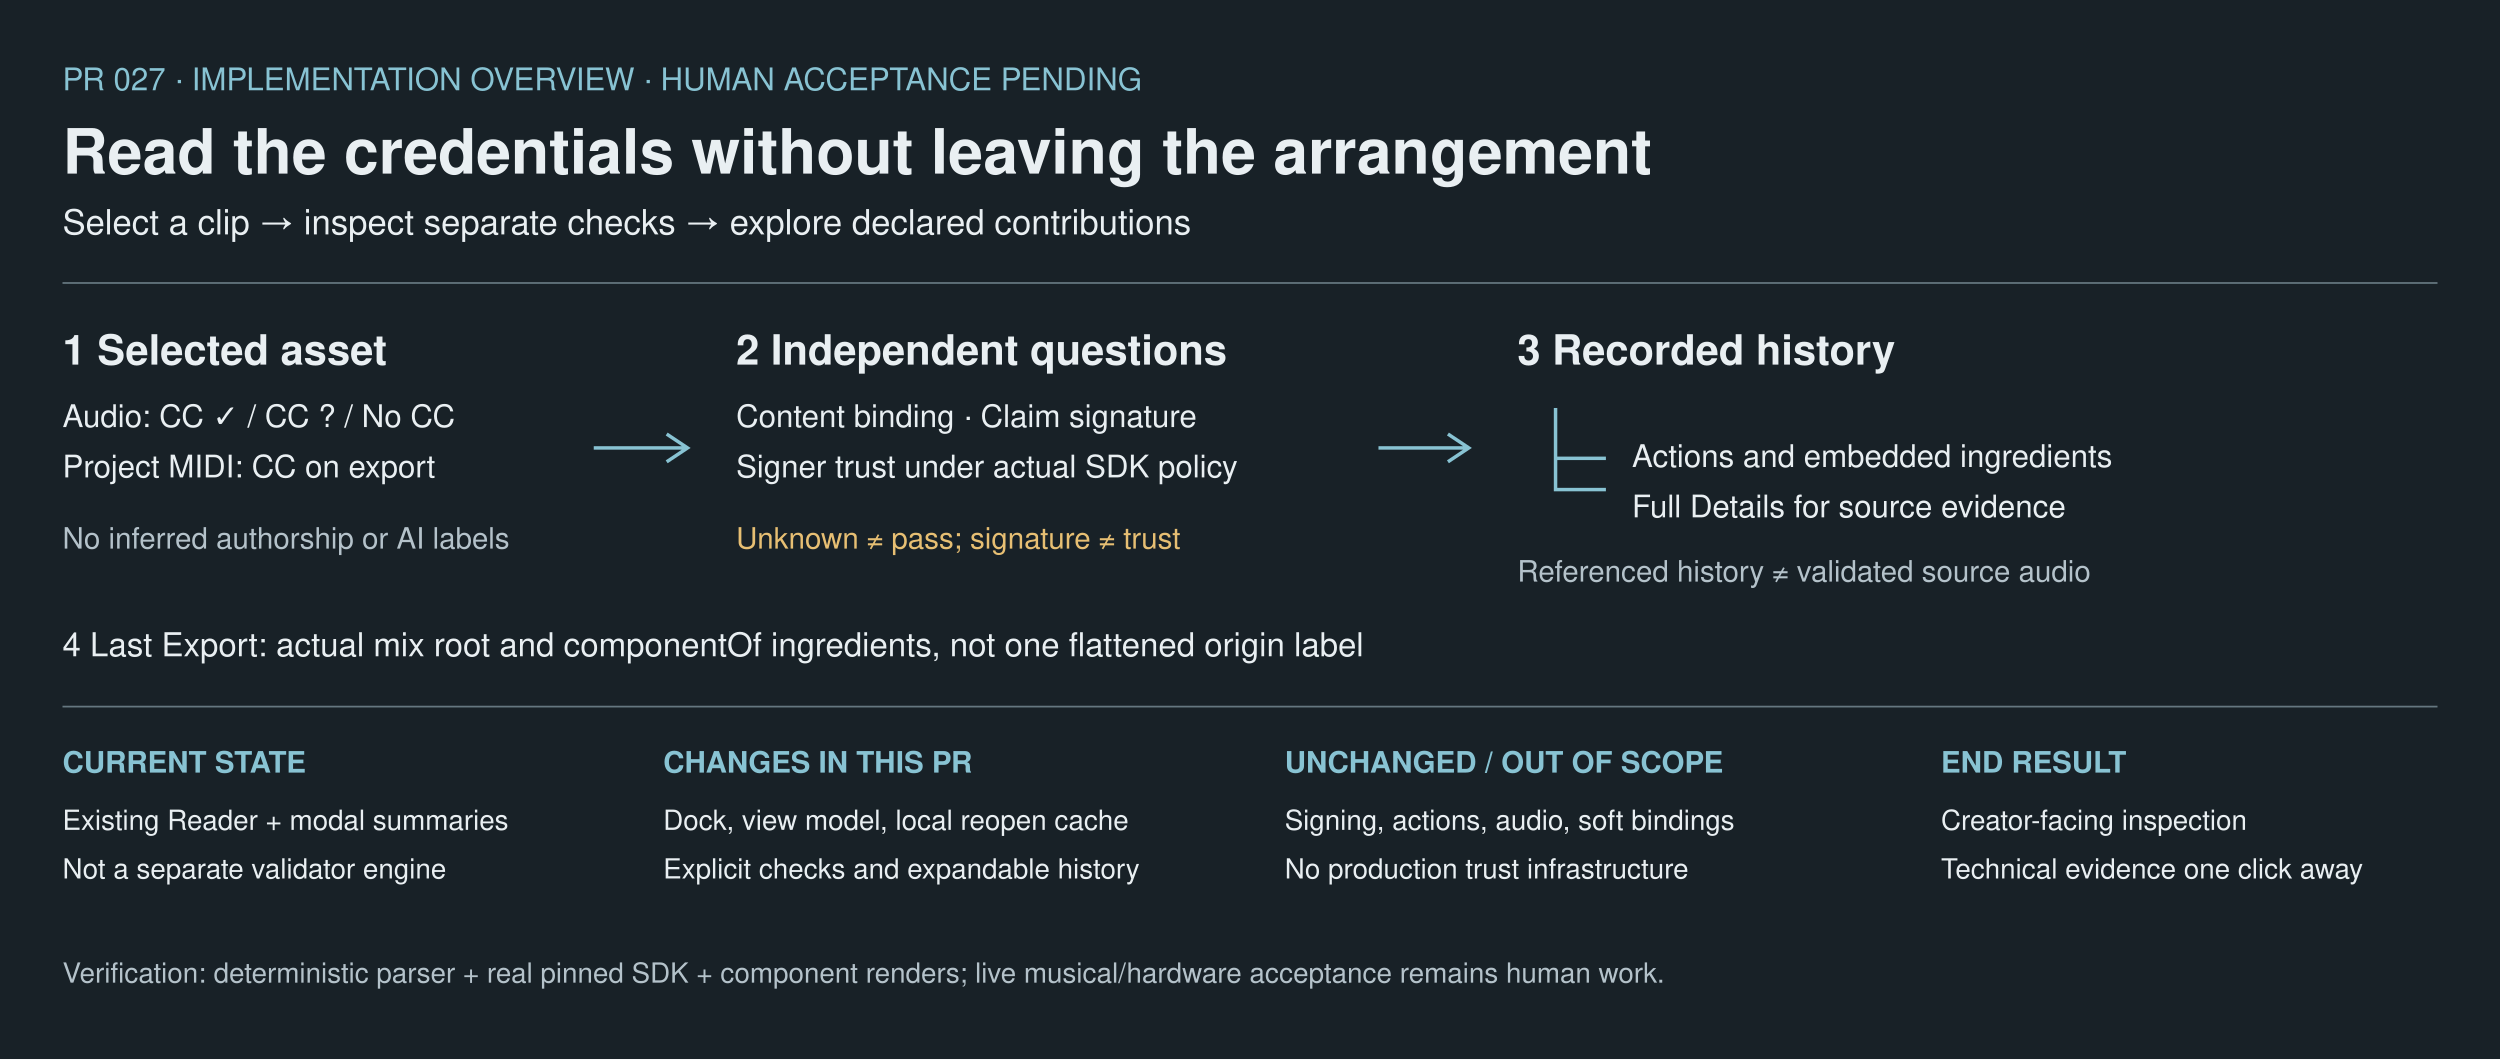
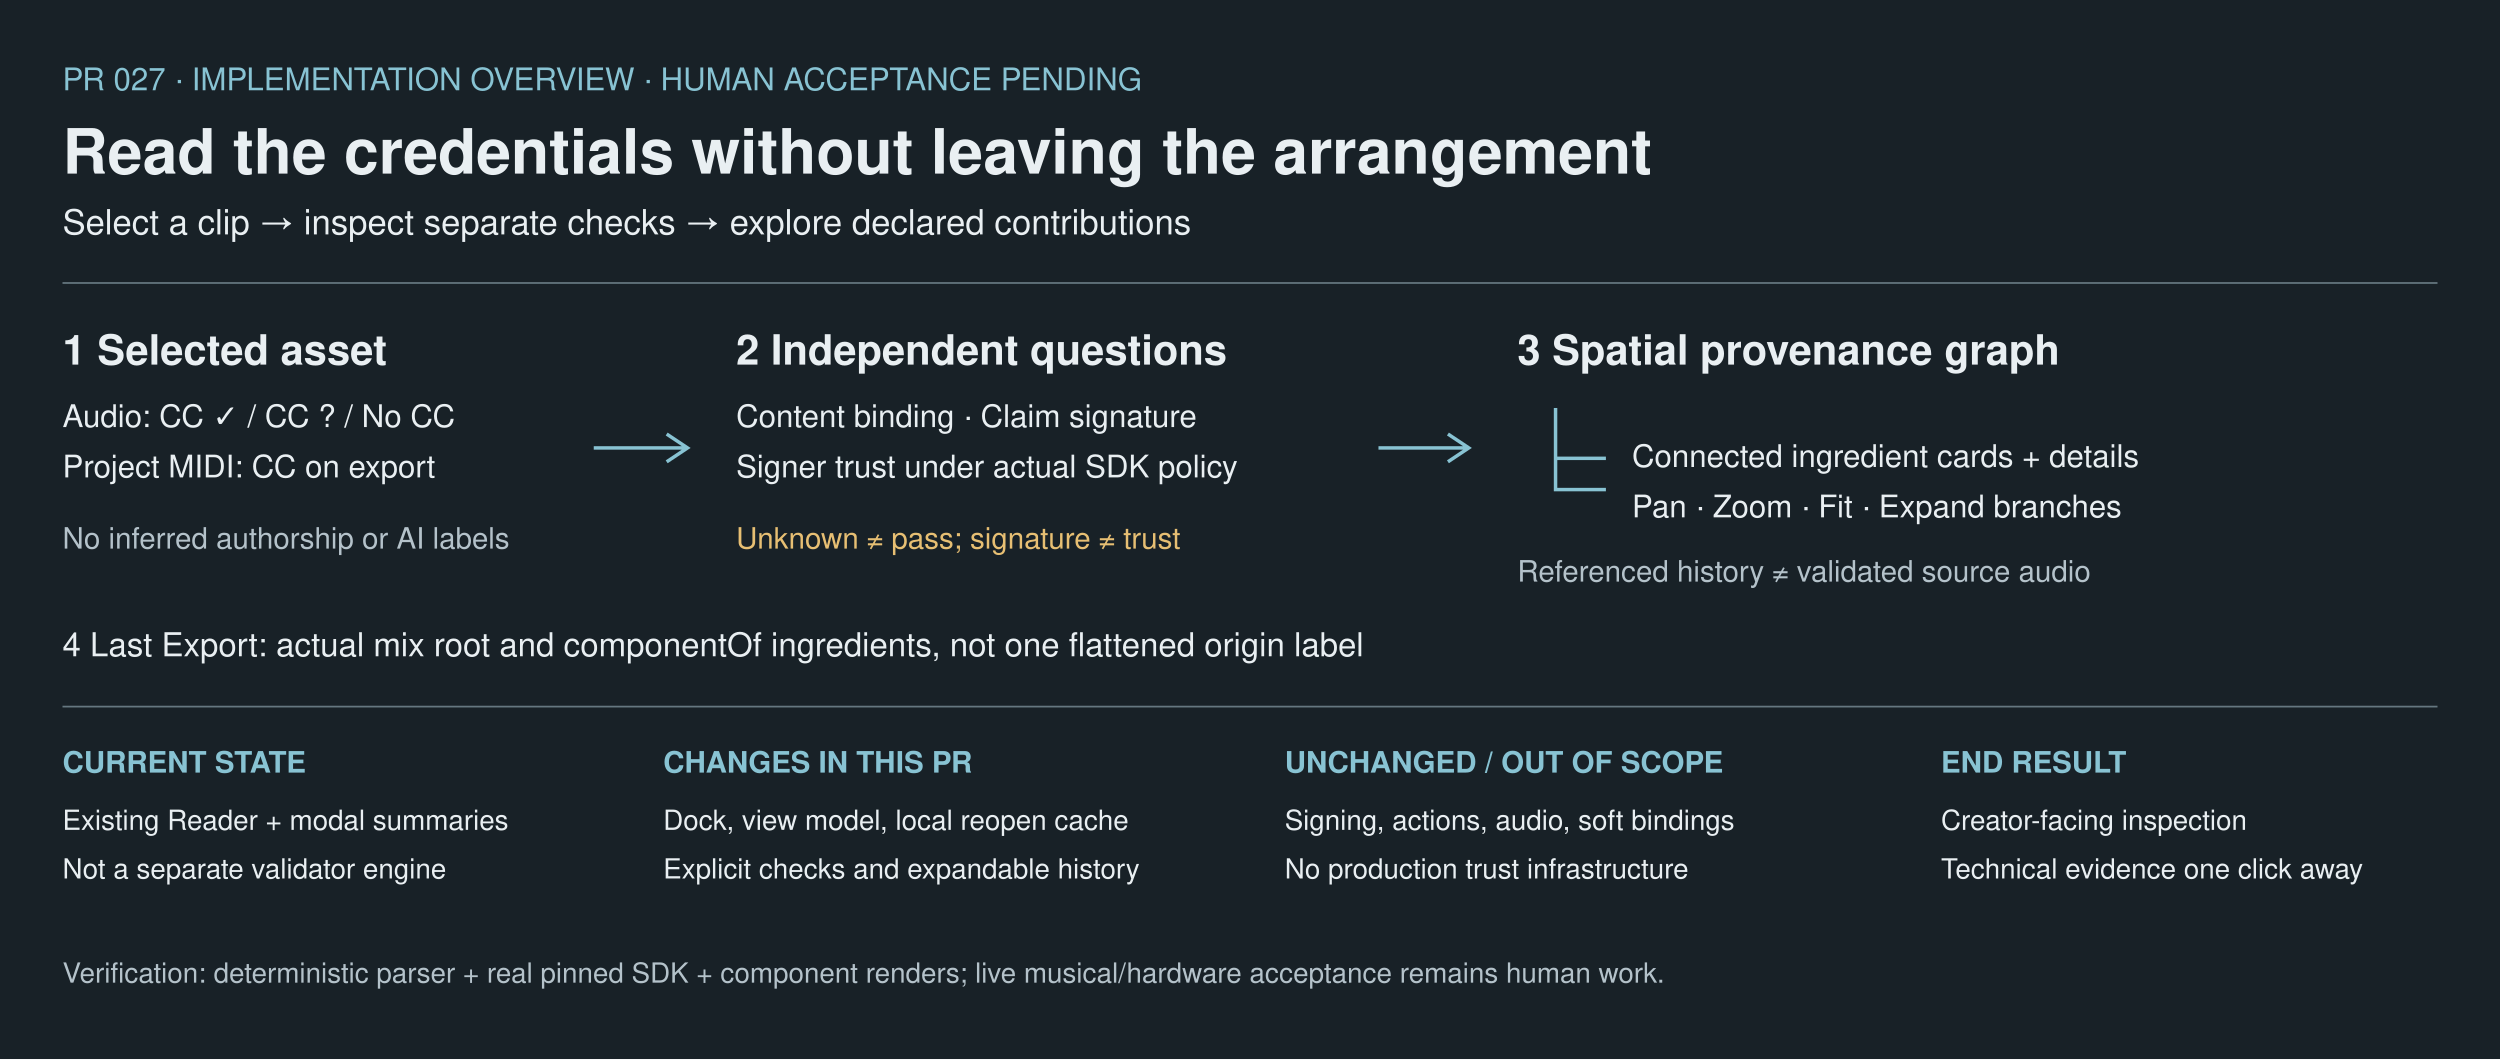
<svg xmlns="http://www.w3.org/2000/svg" width="1440" height="610" viewBox="0 0 1440 610">
  <rect width="1440" height="610" fill="#182127" />
  <g font-family="Helvetica,Arial,sans-serif" fill="#e9eff2">
    <text x="36" y="52" font-size="18" fill="#88c3d3">PR 027 · IMPLEMENTATION OVERVIEW · HUMAN ACCEPTANCE PENDING</text>
    <text x="36" y="100" font-size="36" font-weight="bold">Read the credentials without leaving the arrangement</text>
    <text x="36" y="135" font-size="20">Select a clip → inspect separate checks → explore declared contributions</text>
    <path d="M36 163H1404" stroke="#657780" />
    <text x="36" y="210" font-size="24" font-weight="bold">1  Selected asset</text>
    <text x="36" y="246" font-size="18">Audio: CC ✓ / CC ? / No CC</text>
    <text x="36" y="275" font-size="18">Project MIDI: CC on export</text>
    <text x="36" y="316" font-size="17" fill="#b4c2ca">No inferred authorship or AI labels</text>
    <path d="M342 258H396m-12-8 12 8-12 8" fill="none" stroke="#88c3d3" stroke-width="2" />
    <text x="424" y="210" font-size="24" font-weight="bold">2  Independent questions</text>
    <text x="424" y="246" font-size="18">Content binding · Claim signature</text>
    <text x="424" y="275" font-size="18">Signer trust under actual SDK policy</text>
    <text x="424" y="316" font-size="17" fill="#e7bf73">Unknown ≠ pass; signature ≠ trust</text>
    <path d="M794 258H846m-12-8 12 8-12 8" fill="none" stroke="#88c3d3" stroke-width="2" />
-     <text x="874" y="210" font-size="24" font-weight="bold">3  Recorded history</text>
+     <text x="874" y="210" font-size="24" font-weight="bold">3  Spatial provenance graph</text>
    <path d="M896 235V282H925M896 264H925" fill="none" stroke="#88c3d3" stroke-width="2" />
-     <text x="940" y="269" font-size="18">Actions and embedded ingredients</text>
-     <text x="940" y="298" font-size="18">Full Details for source evidence</text>
+     <text x="940" y="269" font-size="18">Connected ingredient cards + details</text>
+     <text x="940" y="298" font-size="18">Pan · Zoom · Fit · Expand branches</text>
    <text x="874" y="335" font-size="17" fill="#b4c2ca">Referenced history ≠ validated source audio</text>
    <text x="36" y="378" font-size="19">4  Last Export: actual mix root and componentOf ingredients, not one flattened origin label</text>
    <path d="M36 407H1404" stroke="#657780" />
    <g font-size="17" font-weight="bold" fill="#88c3d3">
      <text x="36" y="445">CURRENT STATE</text>
      <text x="382" y="445">CHANGES IN THIS PR</text>
      <text x="740" y="445">UNCHANGED / OUT OF SCOPE</text>
      <text x="1118" y="445">END RESULT</text>
    </g>
    <g font-size="16">
      <text x="36" y="478">Existing Reader + modal summaries</text>
      <text x="382" y="478">Dock, view model, local reopen cache</text>
      <text x="740" y="478">Signing, actions, audio, soft bindings</text>
      <text x="1118" y="478">Creator-facing inspection</text>
      <text x="36" y="506">Not a separate validator engine</text>
      <text x="382" y="506">Explicit checks and expandable history</text>
      <text x="740" y="506">No production trust infrastructure</text>
      <text x="1118" y="506">Technical evidence one click away</text>
    </g>
    <text x="36" y="566" font-size="16" fill="#b4c2ca">Verification: deterministic parser + real pinned SDK + component renders; live musical/hardware acceptance remains human work.</text>
  </g>
</svg>
